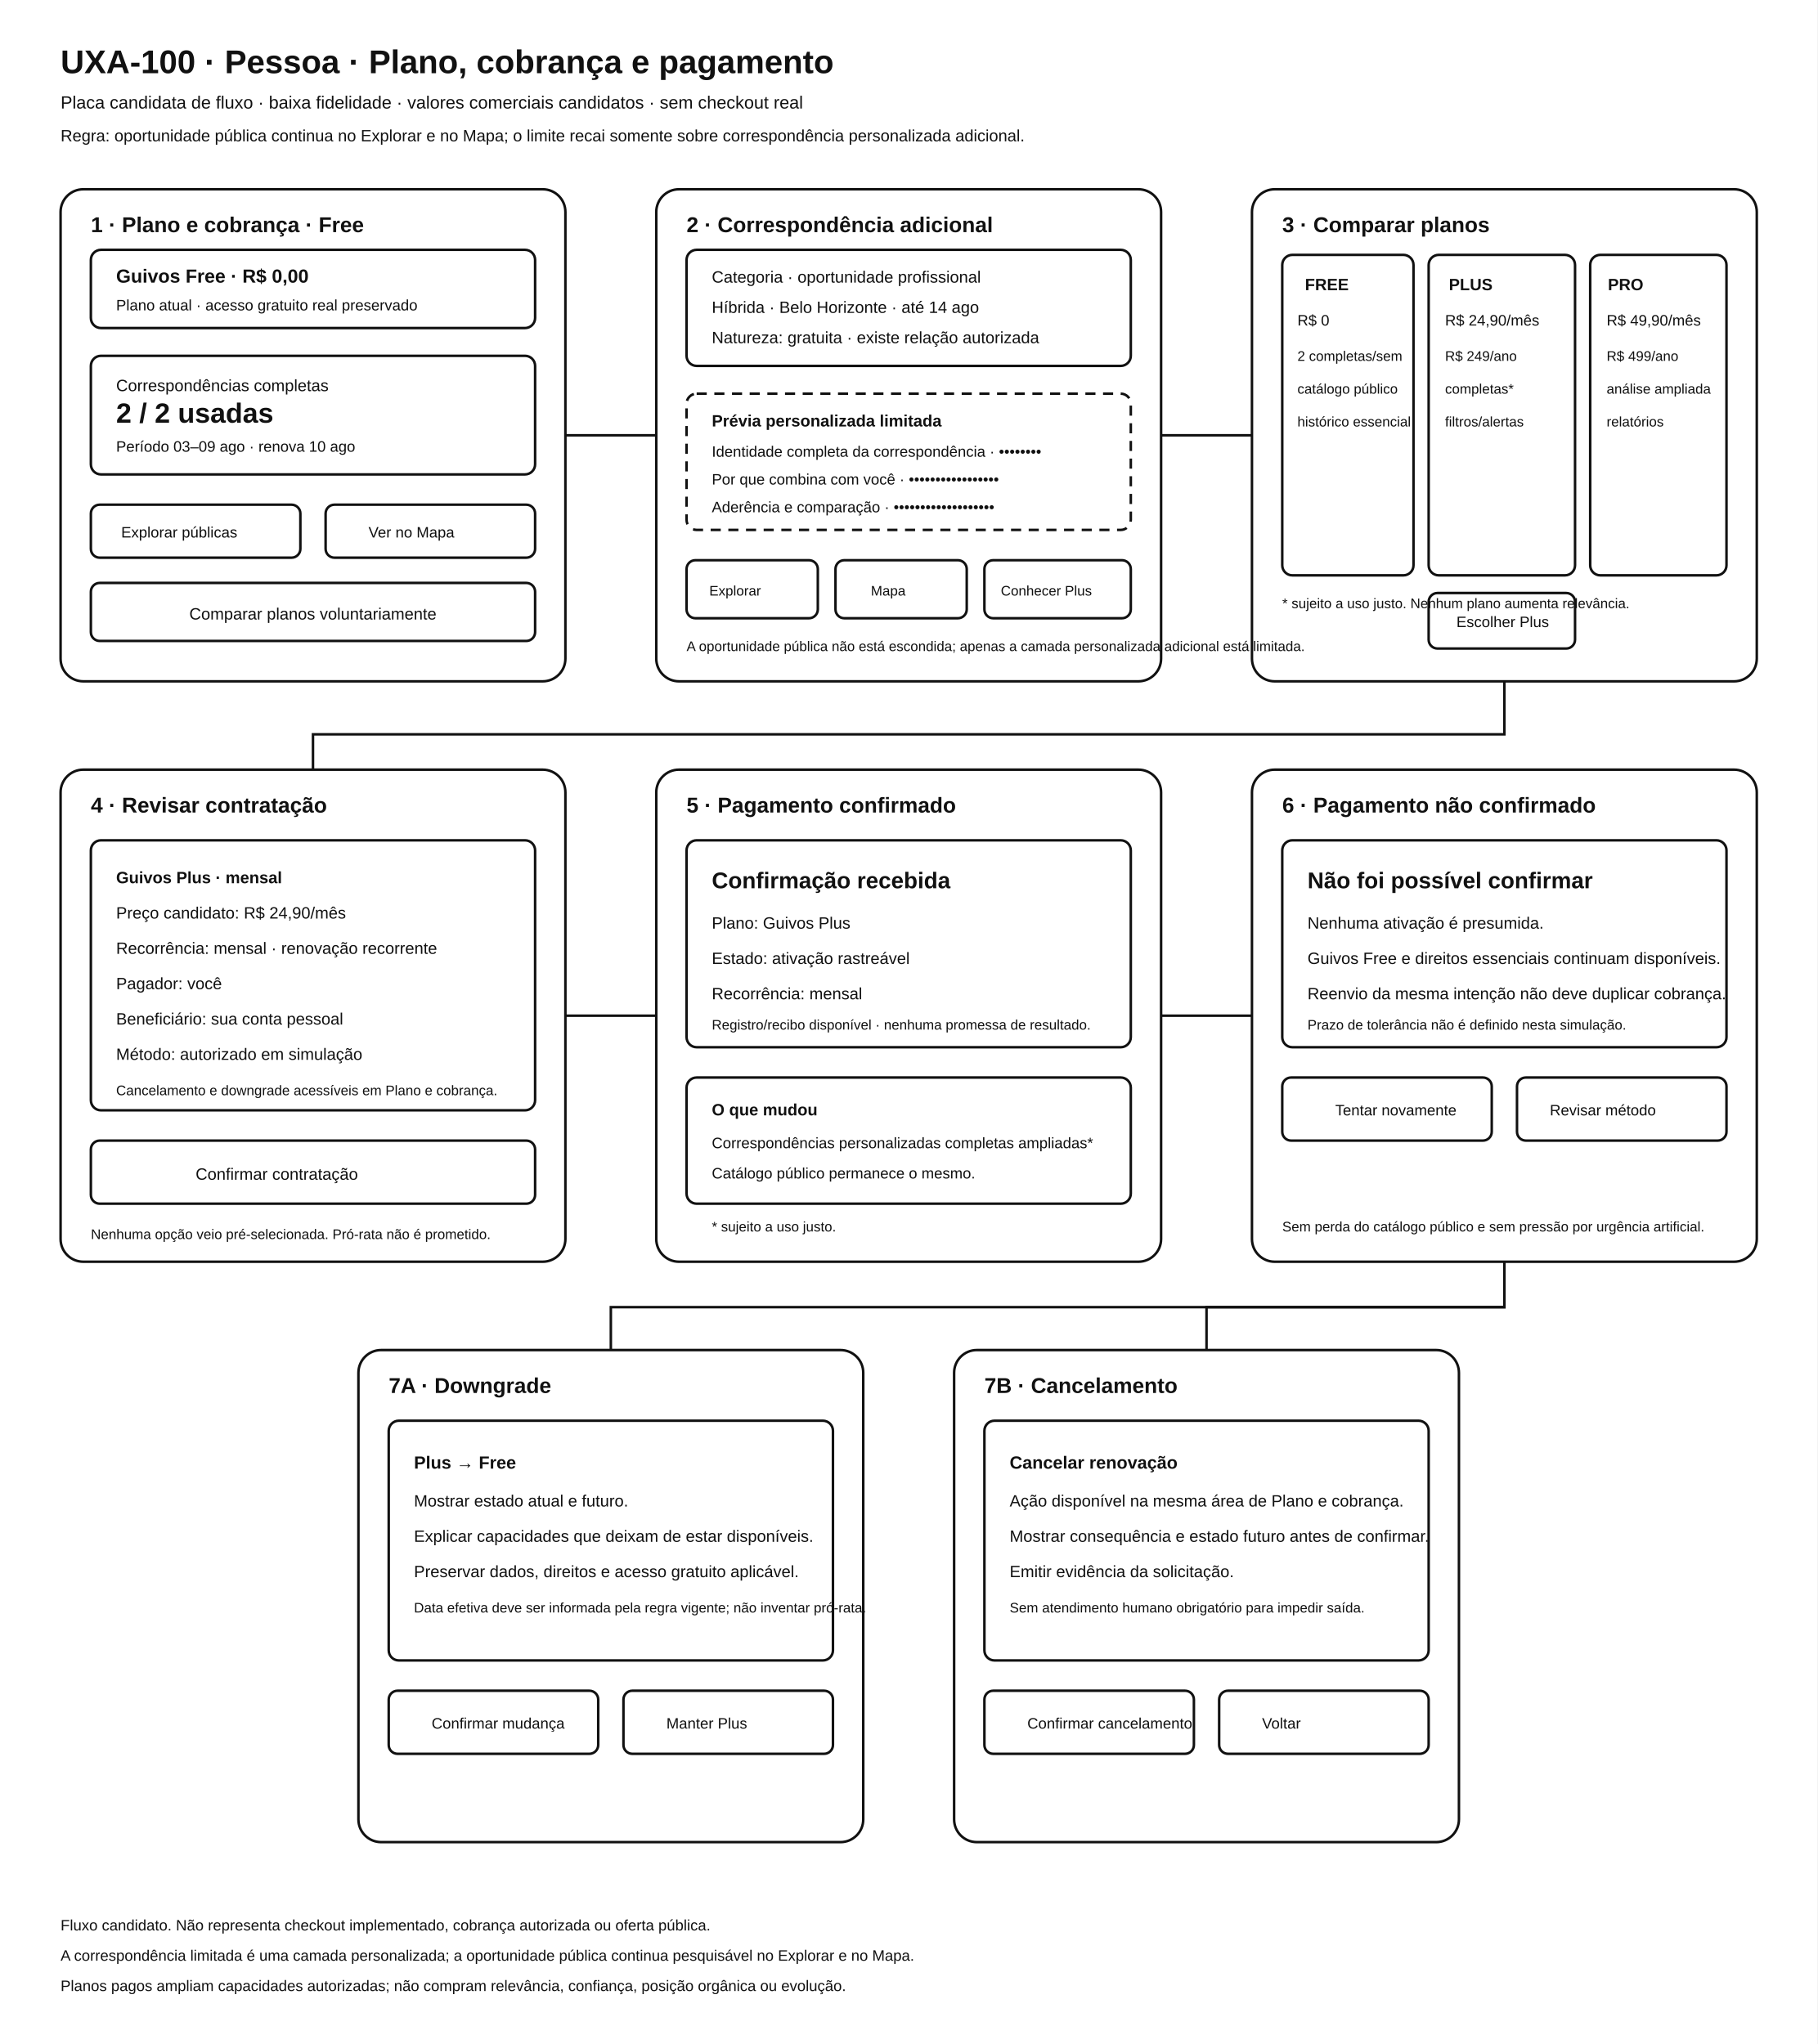
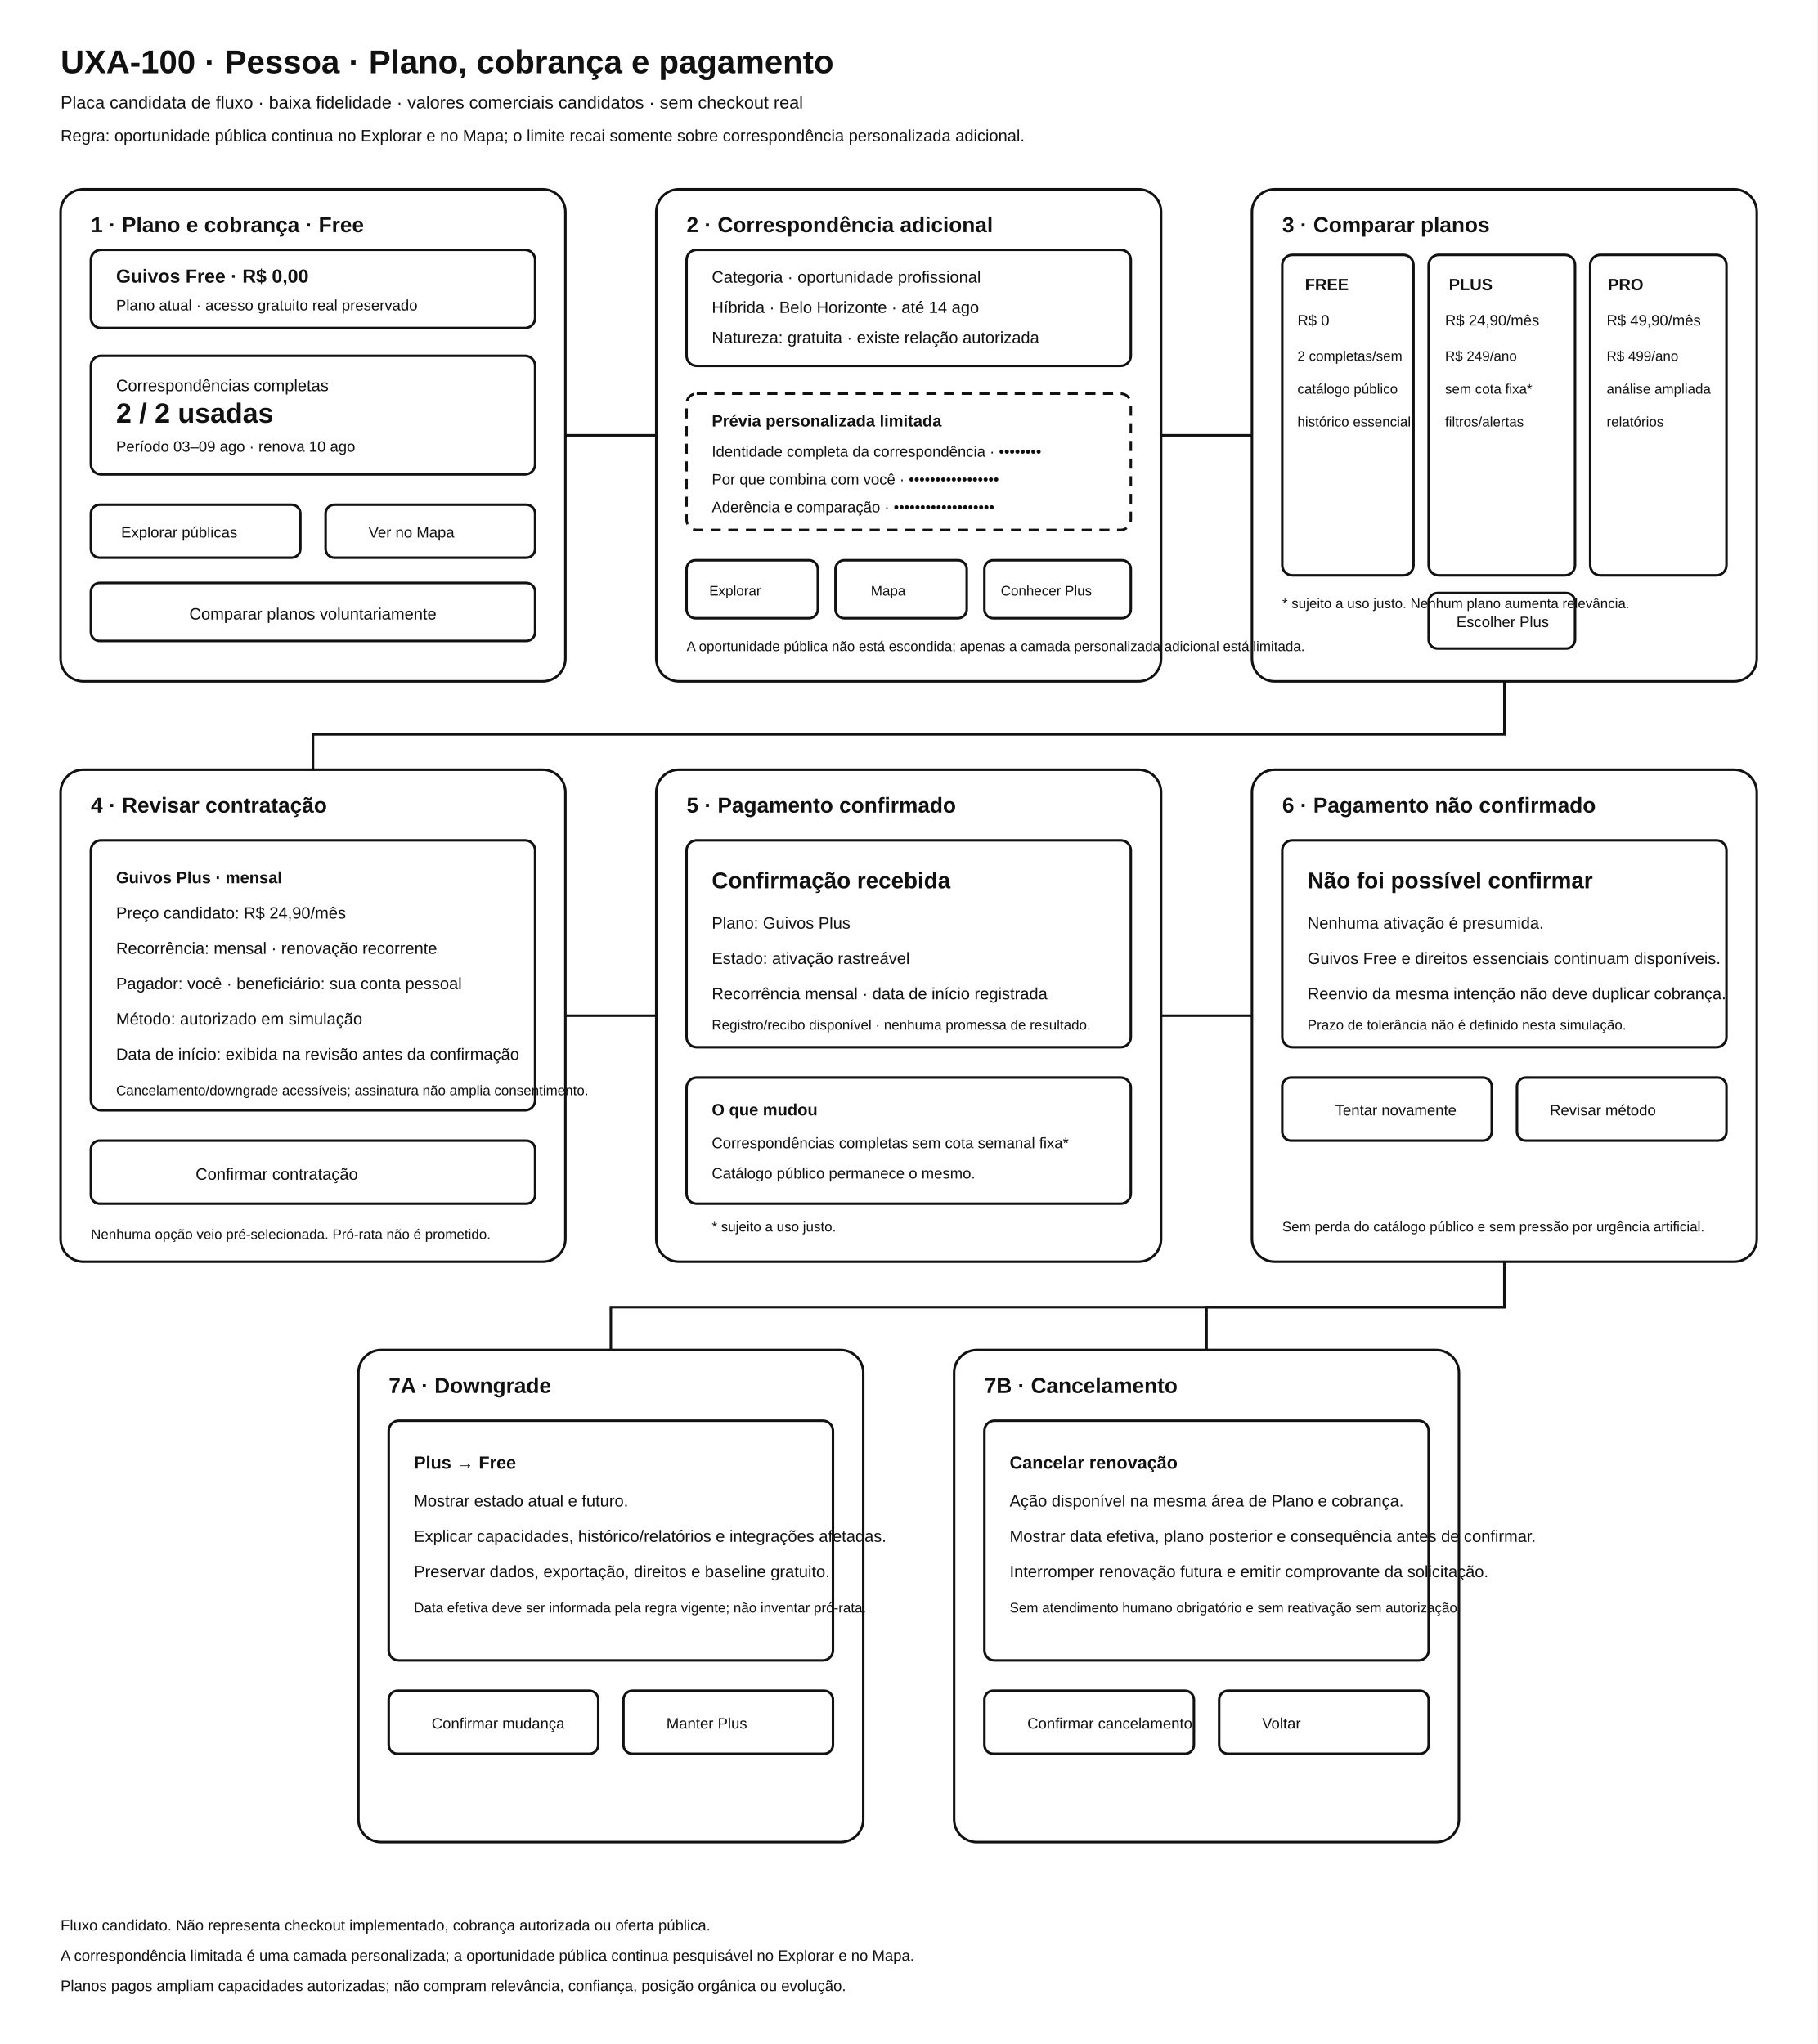
<svg xmlns="http://www.w3.org/2000/svg" width="1440" height="1620" viewBox="0 0 1440 1620" role="img" aria-labelledby="title desc">
  <rect width="1440" height="1620" fill="#ffffff" />
  <g font-family="Arial, Helvetica, sans-serif" fill="#111111">
    <text x="48" y="58" font-size="26" font-weight="700">UXA-100 · Pessoa · Plano, cobrança e pagamento</text>
    <text x="48" y="86" font-size="14">Placa candidata de fluxo · baixa fidelidade · valores comerciais candidatos · sem checkout real</text>
    <text x="48" y="112" font-size="13">Regra: oportunidade pública continua no Explorar e no Mapa; o limite recai somente sobre correspondência personalizada adicional.</text>
  </g>
  <g fill="none" stroke="#111111" stroke-width="2">
    <rect x="48" y="150" width="400" height="390" rx="18" />
    <rect x="520" y="150" width="400" height="390" rx="18" />
    <rect x="992" y="150" width="400" height="390" rx="18" />
    <rect x="48" y="610" width="400" height="390" rx="18" />
    <rect x="520" y="610" width="400" height="390" rx="18" />
    <rect x="992" y="610" width="400" height="390" rx="18" />
    <rect x="284" y="1070" width="400" height="390" rx="18" />
    <rect x="756" y="1070" width="400" height="390" rx="18" />
    <rect x="72" y="198" width="352" height="62" rx="8" />
    <rect x="72" y="282" width="352" height="94" rx="8" />
    <rect x="72" y="400" width="166" height="42" rx="7" />
    <rect x="258" y="400" width="166" height="42" rx="7" />
    <rect x="72" y="462" width="352" height="46" rx="7" />
    <rect x="544" y="198" width="352" height="92" rx="8" />
    <rect x="544" y="312" width="352" height="108" rx="8" stroke-dasharray="8 6" />
    <rect x="544" y="444" width="104" height="46" rx="7" />
    <rect x="662" y="444" width="104" height="46" rx="7" />
    <rect x="780" y="444" width="116" height="46" rx="7" />
    <rect x="1016" y="202" width="104" height="254" rx="8" />
    <rect x="1132" y="202" width="116" height="254" rx="8" />
    <rect x="1260" y="202" width="108" height="254" rx="8" />
    <rect x="1132" y="470" width="116" height="44" rx="7" />
    <rect x="72" y="666" width="352" height="214" rx="8" />
    <rect x="72" y="904" width="352" height="50" rx="7" />
    <rect x="544" y="666" width="352" height="164" rx="8" />
    <rect x="544" y="854" width="352" height="100" rx="8" />
    <rect x="1016" y="666" width="352" height="164" rx="8" />
    <rect x="1016" y="854" width="166" height="50" rx="7" />
    <rect x="1202" y="854" width="166" height="50" rx="7" />
    <rect x="308" y="1126" width="352" height="190" rx="8" />
    <rect x="308" y="1340" width="166" height="50" rx="7" />
    <rect x="494" y="1340" width="166" height="50" rx="7" />
    <rect x="780" y="1126" width="352" height="190" rx="8" />
    <rect x="780" y="1340" width="166" height="50" rx="7" />
    <rect x="966" y="1340" width="166" height="50" rx="7" />
    <path d="M448 345 H520" />
    <path d="M920 345 H992" />
    <path d="M1192 540 V582 H248 V610" />
    <path d="M448 805 H520" />
    <path d="M920 805 H992" />
    <path d="M1192 1000 V1036 H484 V1070" />
    <path d="M1192 1000 V1036 H956 V1070" />
  </g>
  <g font-family="Arial, Helvetica, sans-serif" fill="#111111">
    <text x="72" y="184" font-size="17" font-weight="700">1 · Plano e cobrança · Free</text>
    <text x="92" y="224" font-size="15" font-weight="700">Guivos Free · R$ 0,00</text>
    <text x="92" y="246" font-size="12">Plano atual · acesso gratuito real preservado</text>
    <text x="92" y="310" font-size="13">Correspondências completas</text>
    <text x="92" y="335" font-size="22" font-weight="700">2 / 2 usadas</text>
    <text x="92" y="358" font-size="12">Período 03–09 ago · renova 10 ago</text>
    <text x="96" y="426" font-size="12">Explorar públicas</text>
    <text x="292" y="426" font-size="12">Ver no Mapa</text>
    <text x="150" y="491" font-size="13">Comparar planos voluntariamente</text>
    <text x="544" y="184" font-size="17" font-weight="700">2 · Correspondência adicional</text>
    <text x="564" y="224" font-size="13">Categoria · oportunidade profissional</text>
    <text x="564" y="248" font-size="13">Híbrida · Belo Horizonte · até 14 ago</text>
    <text x="564" y="272" font-size="13">Natureza: gratuita · existe relação autorizada</text>
    <text x="564" y="338" font-size="13" font-weight="700">Prévia personalizada limitada</text>
    <text x="564" y="362" font-size="12">Identidade completa da correspondência · ••••••••</text>
    <text x="564" y="384" font-size="12">Por que combina com você · •••••••••••••••••</text>
    <text x="564" y="406" font-size="12">Aderência e comparação · •••••••••••••••••••</text>
    <text x="562" y="472" font-size="11">Explorar</text>
    <text x="690" y="472" font-size="11">Mapa</text>
    <text x="793" y="472" font-size="11">Conhecer Plus</text>
    <text x="544" y="516" font-size="11">A oportunidade pública não está escondida; apenas a camada personalizada adicional está limitada.</text>
    <text x="1016" y="184" font-size="17" font-weight="700">3 · Comparar planos</text>
    <text x="1034" y="230" font-size="13" font-weight="700">FREE</text>
    <text x="1028" y="258" font-size="12">R$ 0</text>
    <text x="1028" y="286" font-size="11">2 completas/sem</text>
    <text x="1028" y="312" font-size="11">catálogo público</text>
    <text x="1028" y="338" font-size="11">histórico essencial</text>
    <text x="1148" y="230" font-size="13" font-weight="700">PLUS</text>
    <text x="1145" y="258" font-size="12">R$ 24,90/mês</text>
    <text x="1145" y="286" font-size="11">R$ 249/ano</text>
-     <text x="1145" y="312" font-size="11">completas*</text>
+     <text x="1145" y="312" font-size="11">sem cota fixa*</text>
    <text x="1145" y="338" font-size="11">filtros/alertas</text>
    <text x="1274" y="230" font-size="13" font-weight="700">PRO</text>
    <text x="1273" y="258" font-size="12">R$ 49,90/mês</text>
    <text x="1273" y="286" font-size="11">R$ 499/ano</text>
    <text x="1273" y="312" font-size="11">análise ampliada</text>
    <text x="1273" y="338" font-size="11">relatórios</text>
    <text x="1016" y="482" font-size="11">* sujeito a uso justo. Nenhum plano aumenta relevância.</text>
    <text x="1154" y="497" font-size="12">Escolher Plus</text>
    <text x="72" y="644" font-size="17" font-weight="700">4 · Revisar contratação</text>
    <text x="92" y="700" font-size="13" font-weight="700">Guivos Plus · mensal</text>
    <text x="92" y="728" font-size="13">Preço candidato: R$ 24,90/mês</text>
    <text x="92" y="756" font-size="13">Recorrência: mensal · renovação recorrente</text>
-     <text x="92" y="784" font-size="13">Pagador: você</text>
-     <text x="92" y="812" font-size="13">Beneficiário: sua conta pessoal</text>
-     <text x="92" y="840" font-size="13">Método: autorizado em simulação</text>
-     <text x="92" y="868" font-size="11">Cancelamento e downgrade acessíveis em Plano e cobrança.</text>
+     <text x="92" y="784" font-size="13">Pagador: você · beneficiário: sua conta pessoal</text>
+     <text x="92" y="812" font-size="13">Método: autorizado em simulação</text>
+     <text x="92" y="840" font-size="13">Data de início: exibida na revisão antes da confirmação</text>
+     <text x="92" y="868" font-size="11">Cancelamento/downgrade acessíveis; assinatura não amplia consentimento.</text>
    <text x="155" y="935" font-size="13">Confirmar contratação</text>
    <text x="72" y="982" font-size="11">Nenhuma opção veio pré-selecionada. Pró-rata não é prometido.</text>
    <text x="544" y="644" font-size="17" font-weight="700">5 · Pagamento confirmado</text>
    <text x="564" y="704" font-size="18" font-weight="700">Confirmação recebida</text>
    <text x="564" y="736" font-size="13">Plano: Guivos Plus</text>
    <text x="564" y="764" font-size="13">Estado: ativação rastreável</text>
-     <text x="564" y="792" font-size="13">Recorrência: mensal</text>
+     <text x="564" y="792" font-size="13">Recorrência mensal · data de início registrada</text>
    <text x="564" y="816" font-size="11">Registro/recibo disponível · nenhuma promessa de resultado.</text>
    <text x="564" y="884" font-size="13" font-weight="700">O que mudou</text>
-     <text x="564" y="910" font-size="12">Correspondências personalizadas completas ampliadas*</text>
+     <text x="564" y="910" font-size="12">Correspondências completas sem cota semanal fixa*</text>
    <text x="564" y="934" font-size="12">Catálogo público permanece o mesmo.</text>
    <text x="564" y="976" font-size="11">* sujeito a uso justo.</text>
    <text x="1016" y="644" font-size="17" font-weight="700">6 · Pagamento não confirmado</text>
    <text x="1036" y="704" font-size="18" font-weight="700">Não foi possível confirmar</text>
    <text x="1036" y="736" font-size="13">Nenhuma ativação é presumida.</text>
    <text x="1036" y="764" font-size="13">Guivos Free e direitos essenciais continuam disponíveis.</text>
    <text x="1036" y="792" font-size="13">Reenvio da mesma intenção não deve duplicar cobrança.</text>
    <text x="1036" y="816" font-size="11">Prazo de tolerância não é definido nesta simulação.</text>
    <text x="1058" y="884" font-size="12">Tentar novamente</text>
    <text x="1228" y="884" font-size="12">Revisar método</text>
    <text x="1016" y="976" font-size="11">Sem perda do catálogo público e sem pressão por urgência artificial.</text>
    <text x="308" y="1104" font-size="17" font-weight="700">7A · Downgrade</text>
    <text x="328" y="1164" font-size="14" font-weight="700">Plus → Free</text>
    <text x="328" y="1194" font-size="13">Mostrar estado atual e futuro.</text>
-     <text x="328" y="1222" font-size="13">Explicar capacidades que deixam de estar disponíveis.</text>
-     <text x="328" y="1250" font-size="13">Preservar dados, direitos e acesso gratuito aplicável.</text>
+     <text x="328" y="1222" font-size="13">Explicar capacidades, histórico/relatórios e integrações afetadas.</text>
+     <text x="328" y="1250" font-size="13">Preservar dados, exportação, direitos e baseline gratuito.</text>
    <text x="328" y="1278" font-size="11">Data efetiva deve ser informada pela regra vigente; não inventar pró-rata.</text>
    <text x="342" y="1370" font-size="12">Confirmar mudança</text>
    <text x="528" y="1370" font-size="12">Manter Plus</text>
    <text x="780" y="1104" font-size="17" font-weight="700">7B · Cancelamento</text>
    <text x="800" y="1164" font-size="14" font-weight="700">Cancelar renovação</text>
    <text x="800" y="1194" font-size="13">Ação disponível na mesma área de Plano e cobrança.</text>
-     <text x="800" y="1222" font-size="13">Mostrar consequência e estado futuro antes de confirmar.</text>
-     <text x="800" y="1250" font-size="13">Emitir evidência da solicitação.</text>
-     <text x="800" y="1278" font-size="11">Sem atendimento humano obrigatório para impedir saída.</text>
+     <text x="800" y="1222" font-size="13">Mostrar data efetiva, plano posterior e consequência antes de confirmar.</text>
+     <text x="800" y="1250" font-size="13">Interromper renovação futura e emitir comprovante da solicitação.</text>
+     <text x="800" y="1278" font-size="11">Sem atendimento humano obrigatório e sem reativação sem autorização.</text>
    <text x="814" y="1370" font-size="12">Confirmar cancelamento</text>
    <text x="1000" y="1370" font-size="12">Voltar</text>
    <text x="48" y="1530" font-size="12">Fluxo candidato. Não representa checkout implementado, cobrança autorizada ou oferta pública.</text>
    <text x="48" y="1554" font-size="12">A correspondência limitada é uma camada personalizada; a oportunidade pública continua pesquisável no Explorar e no Mapa.</text>
    <text x="48" y="1578" font-size="12">Planos pagos ampliam capacidades autorizadas; não compram relevância, confiança, posição orgânica ou evolução.</text>
  </g>
</svg>
